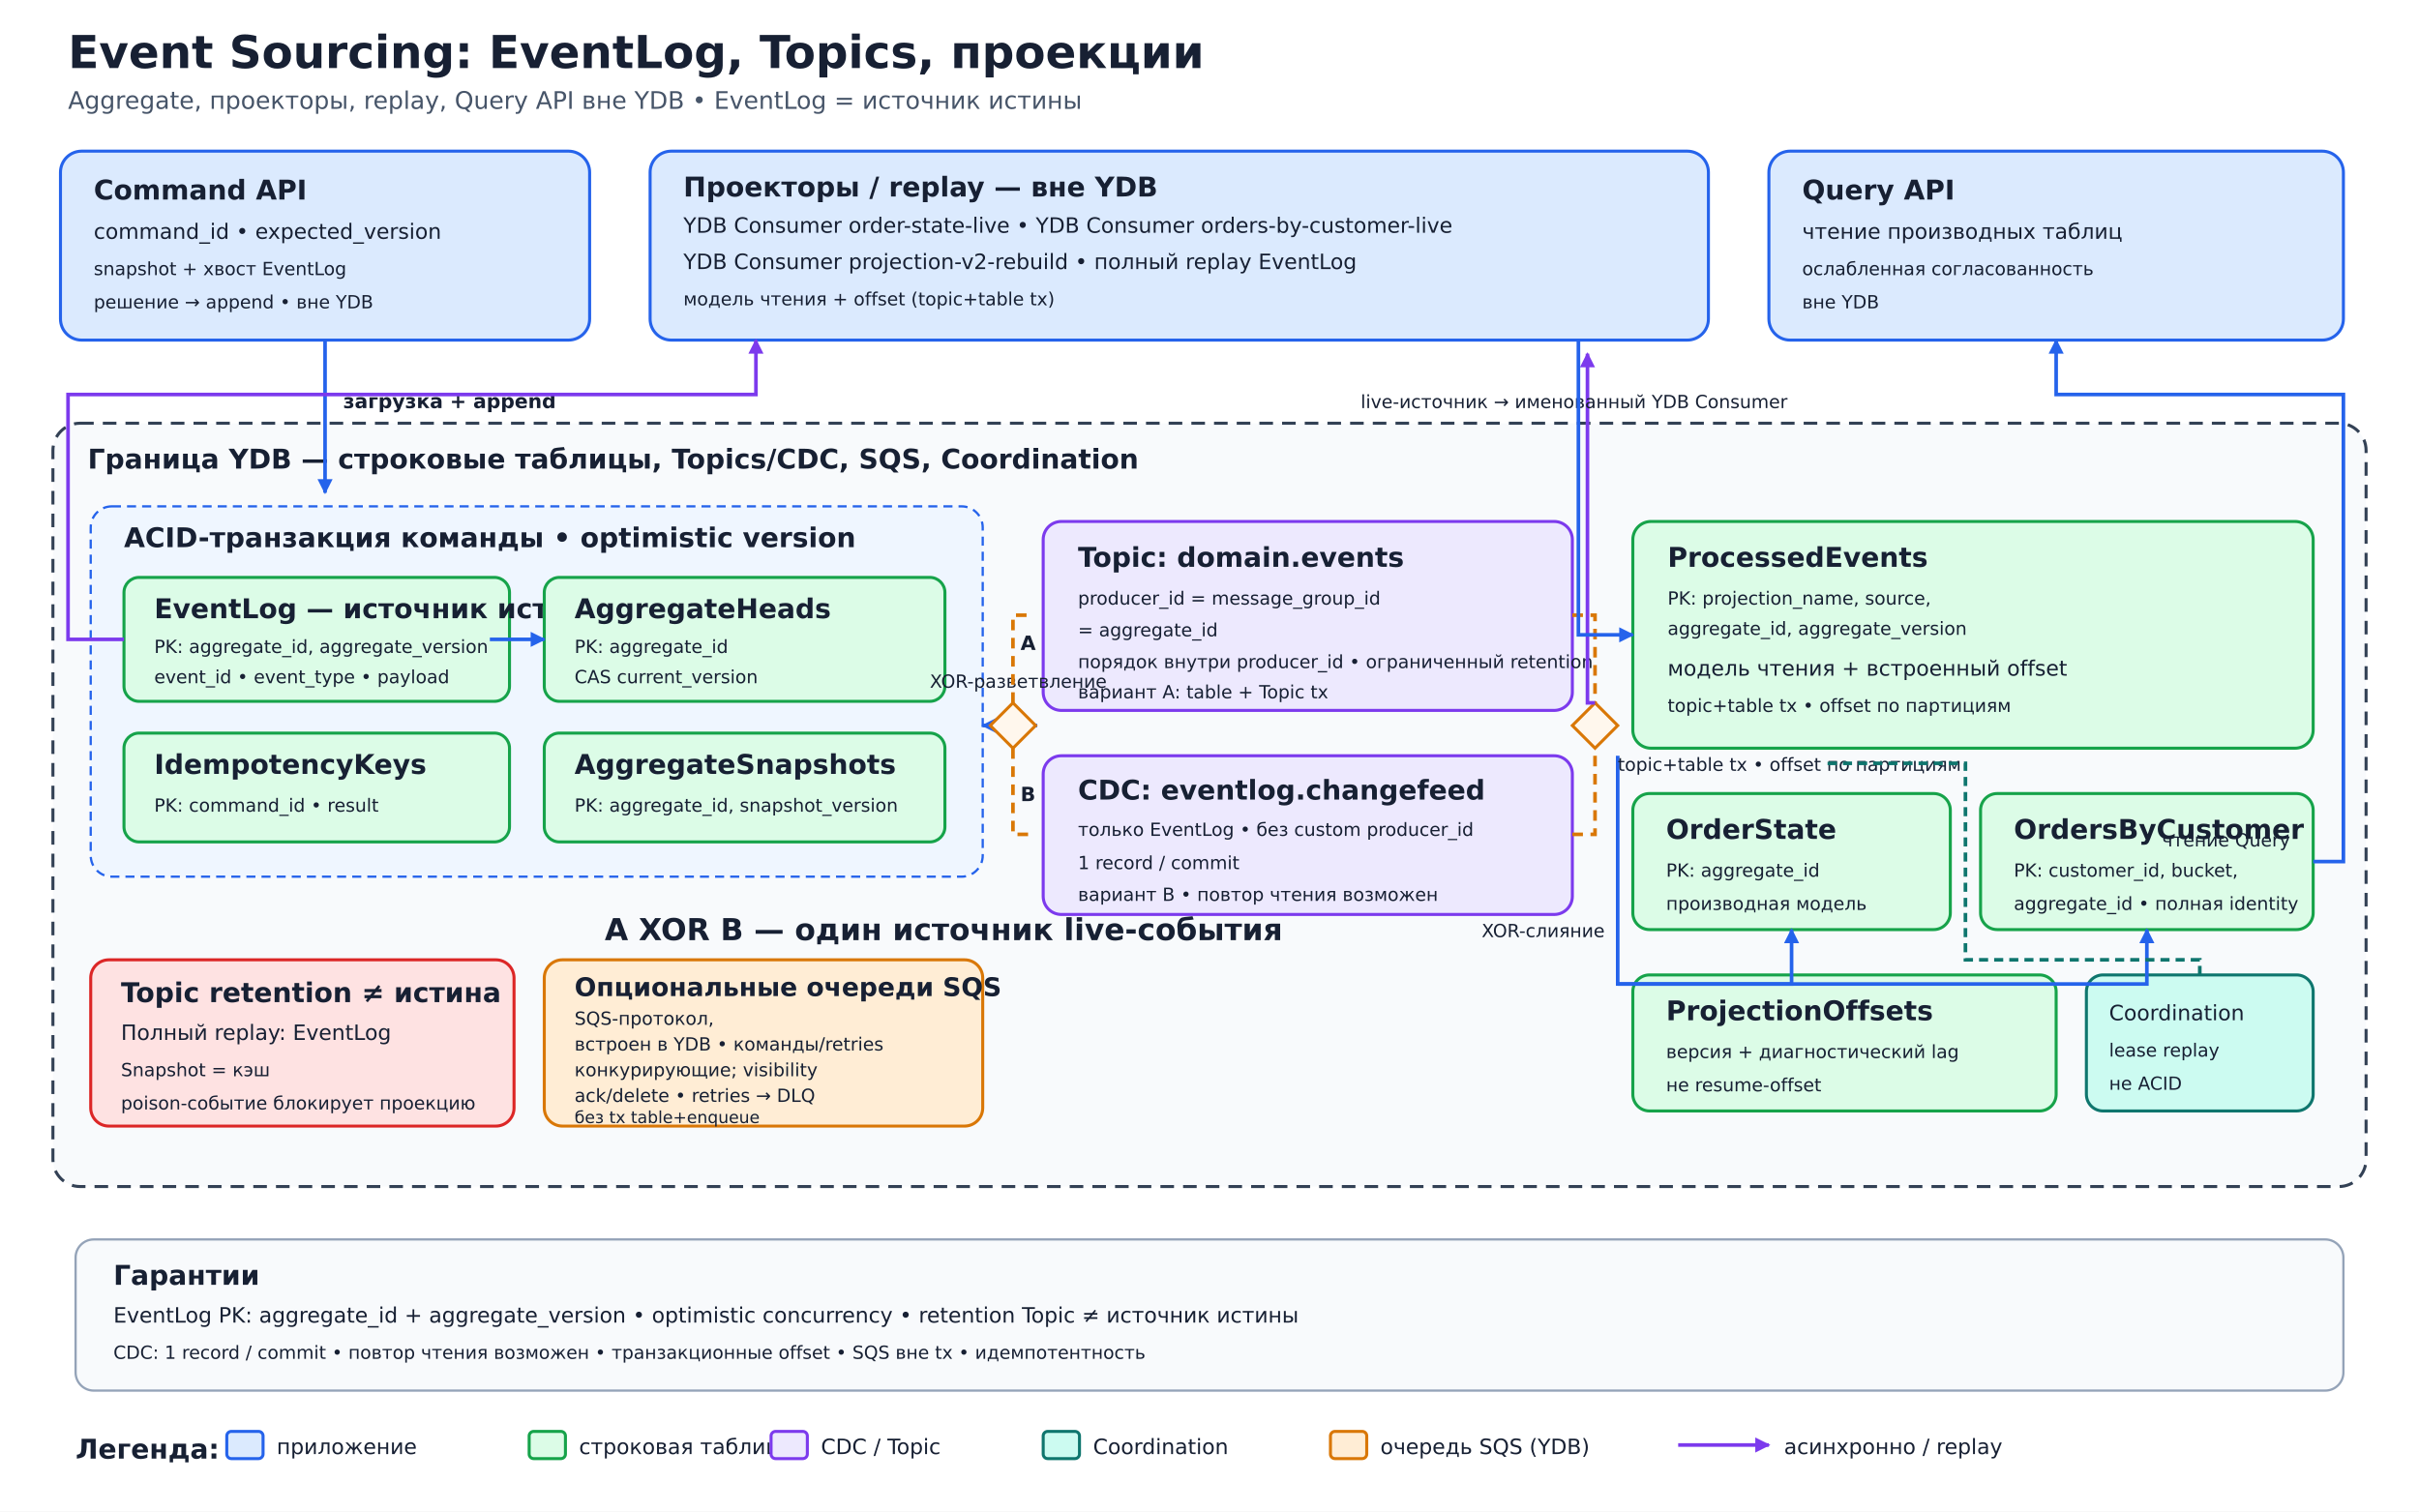
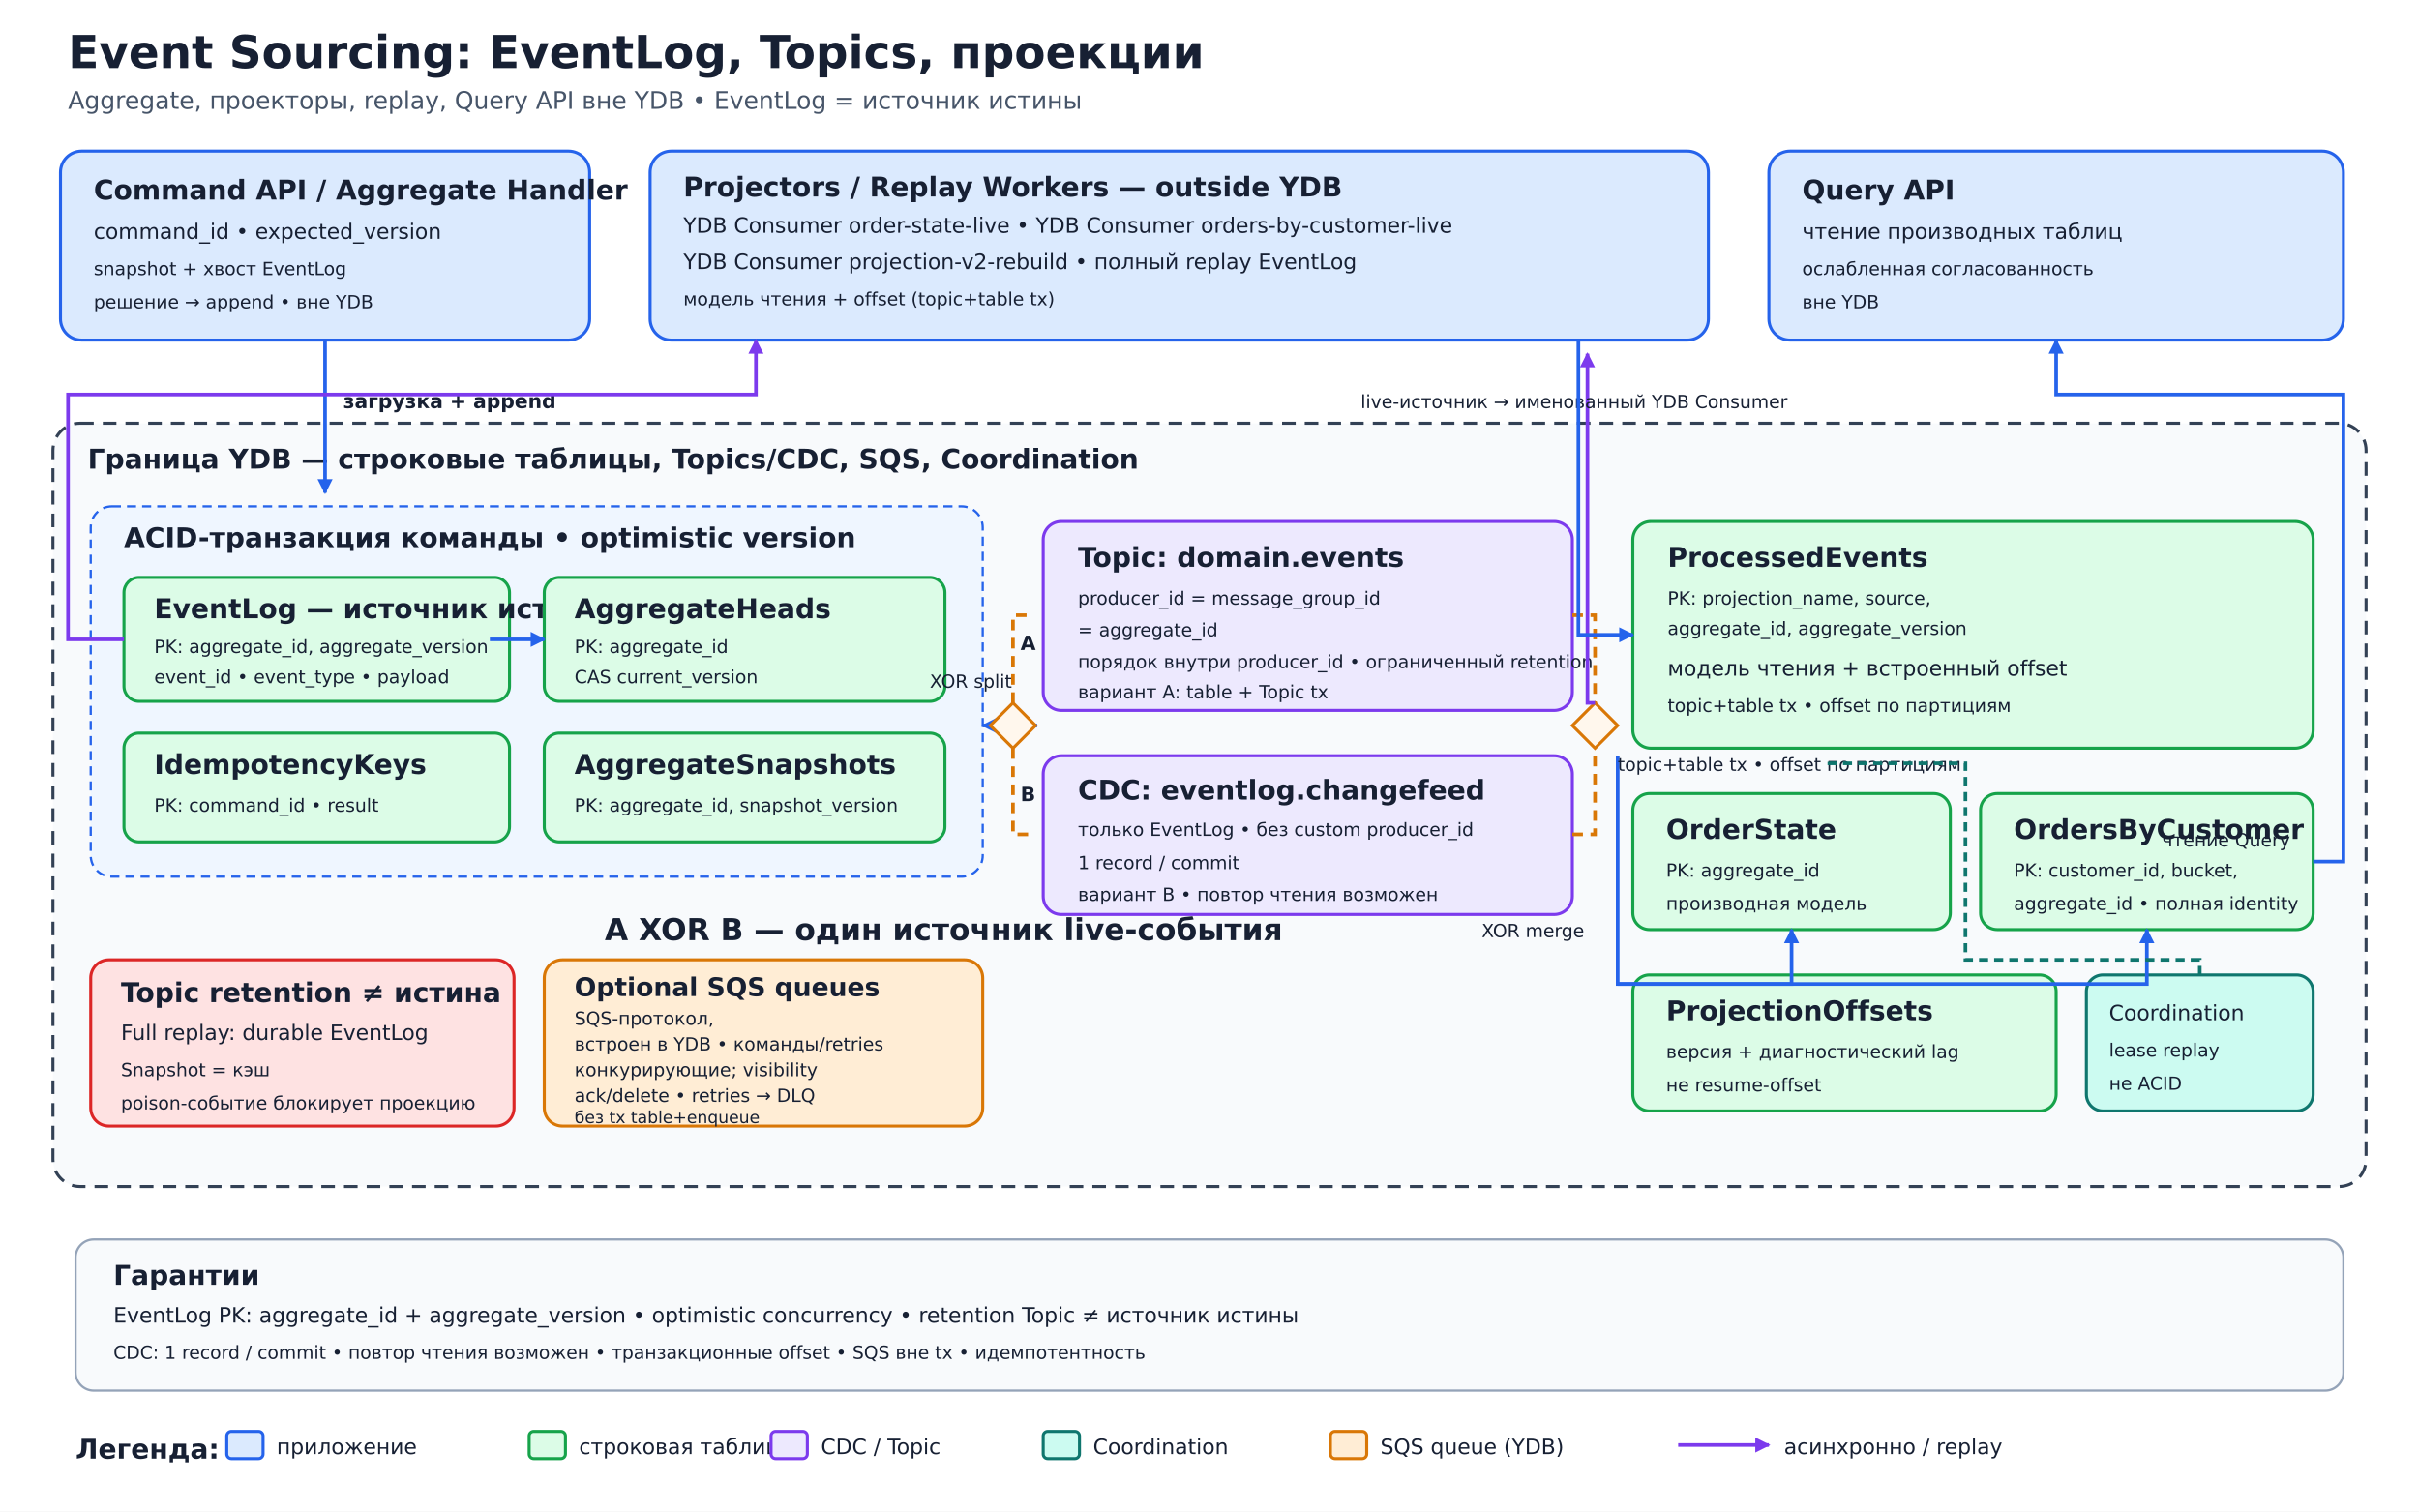
<svg xmlns="http://www.w3.org/2000/svg" version="1.1" viewBox="0 0 1600 1000" role="img" aria-labelledby="title desc">
  <defs>
    <marker id="arrow-blue" viewBox="0 0 10 10" refX="9" refY="5" markerWidth="10" markerHeight="10" orient="auto" markerUnits="userSpaceOnUse">
      <path d="M0 0 L10 5 L0 10 z" fill="#2563eb" />
    </marker>
    <marker id="arrow-purple" viewBox="0 0 10 10" refX="9" refY="5" markerWidth="10" markerHeight="10" orient="auto" markerUnits="userSpaceOnUse">
      <path d="M0 0 L10 5 L0 10 z" fill="#7c3aed" />
    </marker>
    <marker id="arrow-orange" viewBox="0 0 10 10" refX="9" refY="5" markerWidth="10" markerHeight="10" orient="auto" markerUnits="userSpaceOnUse">
      <path d="M0 0 L10 5 L0 10 z" fill="#d97706" />
    </marker>
    <style>
      text, tspan { fill: #172033; }
      .title { font-size: 30px; font-weight: 700; }
      .subtitle { font-size: 16px; fill: #475569; }
      .box-title { font-size: 18px; font-weight: 700; }
      .body { font-size: 14px; }
      .small { font-size: 12px; }
      .flow { font-size: 13px; font-weight: 600; }
      .app { fill: #dbeafe; stroke: #2563eb; stroke-width: 2; }
      .table { fill: #dcfce7; stroke: #16a34a; stroke-width: 2; }
      .topic { fill: #ede9fe; stroke: #7c3aed; stroke-width: 2; }
      .queue { fill: #ffedd5; stroke: #d97706; stroke-width: 2; }
      .coord { fill: #ccfbf1; stroke: #0f766e; stroke-width: 2; }
      .error { fill: #fee2e2; stroke: #dc2626; stroke-width: 2; }
      .boundary { fill: #f8fafc; stroke: #334155; stroke-width: 2; stroke-dasharray: 9 6; }
      .tx { fill: #eff6ff; stroke: #2563eb; stroke-width: 1.5; stroke-dasharray: 6 4; }
      .blue-flow { fill: none; stroke: #2563eb; stroke-width: 2.4; marker-end: url(#arrow-blue); }
      .purple-flow { fill: none; stroke: #7c3aed; stroke-width: 2.4; marker-end: url(#arrow-purple); }
      .orange-flow { fill: none; stroke: #d97706; stroke-width: 2.4; marker-end: url(#arrow-orange); }
    </style>
  </defs>
  <rect x="0" y="0" width="1600" height="1000" fill="#ffffff" />
  <text font-family="DejaVu Sans, Arial, sans-serif" x="45" y="45" class="title">Event Sourcing: EventLog, Topics, проекции</text>
  <text font-family="DejaVu Sans, Arial, sans-serif" x="45" y="72" class="subtitle">Aggregate, проекторы, replay, Query API вне YDB • EventLog = источник истины</text>
  <rect x="40" y="100" width="350" height="125" rx="14" class="app" />
-   <text font-family="DejaVu Sans, Arial, sans-serif" x="62" y="132" class="box-title">Command API</text>
+   <text font-family="DejaVu Sans, Arial, sans-serif" x="62" y="132" class="box-title">Command API / Aggregate Handler</text>
  <text font-family="DejaVu Sans, Arial, sans-serif" x="62" y="158" class="body">command_id • expected_version</text>
  <text font-family="DejaVu Sans, Arial, sans-serif" x="62" y="182" class="small">snapshot + хвост EventLog</text>
  <text font-family="DejaVu Sans, Arial, sans-serif" x="62" y="204" class="small">решение → append • вне YDB</text>
  <rect x="430" y="100" width="700" height="125" rx="14" class="app" />
-   <text font-family="DejaVu Sans, Arial, sans-serif" x="452" y="130" class="box-title">Проекторы / replay — вне YDB</text>
+   <text font-family="DejaVu Sans, Arial, sans-serif" x="452" y="130" class="box-title">Projectors / Replay Workers — outside YDB</text>
  <text font-family="DejaVu Sans, Arial, sans-serif" x="452" y="154" class="body">YDB Consumer order-state-live • YDB Consumer orders-by-customer-live</text>
  <text font-family="DejaVu Sans, Arial, sans-serif" x="452" y="178" class="body">YDB Consumer projection-v2-rebuild • полный replay EventLog</text>
  <text font-family="DejaVu Sans, Arial, sans-serif" x="452" y="202" class="small">модель чтения + offset (topic+table tx)</text>
  <rect x="1170" y="100" width="380" height="125" rx="14" class="app" />
  <text font-family="DejaVu Sans, Arial, sans-serif" x="1192" y="132" class="box-title">Query API</text>
  <text font-family="DejaVu Sans, Arial, sans-serif" x="1192" y="158" class="body">чтение производных таблиц</text>
  <text font-family="DejaVu Sans, Arial, sans-serif" x="1192" y="182" class="small">ослабленная согласованность</text>
  <text font-family="DejaVu Sans, Arial, sans-serif" x="1192" y="204" class="small">вне YDB</text>
  <rect x="35" y="280" width="1530" height="505" rx="18" class="boundary" />
  <text font-family="DejaVu Sans, Arial, sans-serif" x="58" y="310" class="box-title">Граница YDB — строковые таблицы, Topics/CDC, SQS, Coordination</text>
  <rect x="60" y="335" width="590" height="245" rx="14" class="tx" />
  <text font-family="DejaVu Sans, Arial, sans-serif" x="82" y="362" class="box-title">ACID-транзакция команды • optimistic version</text>
  <rect x="82" y="382" width="255" height="82" rx="10" class="table" />
  <text font-family="DejaVu Sans, Arial, sans-serif" x="102" y="409" class="box-title">EventLog — источник истины</text>
  <text font-family="DejaVu Sans, Arial, sans-serif" x="102" y="432" class="small">PK: aggregate_id, aggregate_version</text>
  <text font-family="DejaVu Sans, Arial, sans-serif" x="102" y="452" class="small">event_id • event_type • payload</text>
  <rect x="360" y="382" width="265" height="82" rx="10" class="table" />
  <text font-family="DejaVu Sans, Arial, sans-serif" x="380" y="409" class="box-title">AggregateHeads</text>
  <text font-family="DejaVu Sans, Arial, sans-serif" x="380" y="432" class="small">PK: aggregate_id</text>
  <text font-family="DejaVu Sans, Arial, sans-serif" x="380" y="452" class="small">CAS current_version</text>
  <rect x="82" y="485" width="255" height="72" rx="10" class="table" />
  <text font-family="DejaVu Sans, Arial, sans-serif" x="102" y="512" class="box-title">IdempotencyKeys</text>
  <text font-family="DejaVu Sans, Arial, sans-serif" x="102" y="537" class="small">PK: command_id • result</text>
  <rect x="360" y="485" width="265" height="72" rx="10" class="table" />
  <text font-family="DejaVu Sans, Arial, sans-serif" x="380" y="512" class="box-title">AggregateSnapshots</text>
  <text font-family="DejaVu Sans, Arial, sans-serif" x="380" y="537" class="small">PK: aggregate_id, snapshot_version</text>
  <rect x="690" y="345" width="350" height="125" rx="12" class="topic" />
  <text font-family="DejaVu Sans, Arial, sans-serif" x="713" y="375" class="box-title">Topic: domain.events</text>
  <text font-family="DejaVu Sans, Arial, sans-serif" x="713" y="400" class="small">producer_id = message_group_id</text>
  <text font-family="DejaVu Sans, Arial, sans-serif" x="713" y="421" class="small">= aggregate_id</text>
  <text font-family="DejaVu Sans, Arial, sans-serif" x="713" y="442" class="small">порядок внутри producer_id • ограниченный retention</text>
  <text font-family="DejaVu Sans, Arial, sans-serif" x="713" y="462" class="small">вариант A: table + Topic tx</text>
  <rect x="690" y="500" width="350" height="105" rx="12" class="topic" />
  <text font-family="DejaVu Sans, Arial, sans-serif" x="713" y="529" class="box-title">CDC: eventlog.changefeed</text>
  <text font-family="DejaVu Sans, Arial, sans-serif" x="713" y="553" class="small">только EventLog • без custom producer_id</text>
  <text font-family="DejaVu Sans, Arial, sans-serif" x="713" y="575" class="small">1 record / commit</text>
  <text font-family="DejaVu Sans, Arial, sans-serif" x="713" y="596" class="small">вариант B • повтор чтения возможен</text>
  <rect x="1080" y="345" width="450" height="150" rx="12" class="table" />
  <text font-family="DejaVu Sans, Arial, sans-serif" x="1103" y="375" class="box-title">ProcessedEvents</text>
  <text font-family="DejaVu Sans, Arial, sans-serif" x="1103" y="400" class="small">PK: projection_name, source,</text>
  <text font-family="DejaVu Sans, Arial, sans-serif" x="1103" y="420" class="small">aggregate_id, aggregate_version</text>
  <text font-family="DejaVu Sans, Arial, sans-serif" x="1103" y="447" class="body">модель чтения + встроенный offset</text>
  <text font-family="DejaVu Sans, Arial, sans-serif" x="1103" y="471" class="small">topic+table tx • offset по партициям</text>
  <rect x="1080" y="525" width="210" height="90" rx="11" class="table" />
  <text font-family="DejaVu Sans, Arial, sans-serif" x="1102" y="555" class="box-title">OrderState</text>
  <text font-family="DejaVu Sans, Arial, sans-serif" x="1102" y="580" class="small">PK: aggregate_id</text>
  <text font-family="DejaVu Sans, Arial, sans-serif" x="1102" y="602" class="small">производная модель</text>
  <rect x="1310" y="525" width="220" height="90" rx="11" class="table" />
  <text font-family="DejaVu Sans, Arial, sans-serif" x="1332" y="555" class="box-title">OrdersByCustomer</text>
  <text font-family="DejaVu Sans, Arial, sans-serif" x="1332" y="580" class="small">PK: customer_id, bucket,</text>
  <text font-family="DejaVu Sans, Arial, sans-serif" x="1332" y="602" class="small">aggregate_id • полная identity</text>
  <rect x="1080" y="645" width="280" height="90" rx="11" class="table" />
  <text font-family="DejaVu Sans, Arial, sans-serif" x="1102" y="675" class="box-title">ProjectionOffsets</text>
  <text font-family="DejaVu Sans, Arial, sans-serif" x="1102" y="700" class="small">версия + диагностический lag</text>
  <text font-family="DejaVu Sans, Arial, sans-serif" x="1102" y="722" class="small">не resume-offset</text>
  <rect x="1380" y="645" width="150" height="90" rx="11" class="coord" />
  <text font-family="DejaVu Sans, Arial, sans-serif" x="1395" y="675" class="body">Coordination</text>
  <text font-family="DejaVu Sans, Arial, sans-serif" x="1395" y="699" class="small">lease replay</text>
  <text font-family="DejaVu Sans, Arial, sans-serif" x="1395" y="721" class="small">не ACID</text>
  <text font-family="DejaVu Sans, Arial, sans-serif" x="400" y="622" font-size="20" font-weight="700">A XOR B — один источник live-события</text>
  <rect x="60" y="635" width="280" height="110" rx="12" class="error" />
  <text font-family="DejaVu Sans, Arial, sans-serif" x="80" y="663" class="box-title">Topic retention ≠ истина</text>
-   <text font-family="DejaVu Sans, Arial, sans-serif" x="80" y="688" class="body">Полный replay: EventLog</text>
+   <text font-family="DejaVu Sans, Arial, sans-serif" x="80" y="688" class="body">Full replay: durable EventLog</text>
  <text font-family="DejaVu Sans, Arial, sans-serif" x="80" y="712" class="small">Snapshot = кэш</text>
  <text font-family="DejaVu Sans, Arial, sans-serif" x="80" y="734" class="small">poison-событие блокирует проекцию</text>
  <rect x="360" y="635" width="290" height="110" rx="12" class="queue" />
-   <text font-family="DejaVu Sans, Arial, sans-serif" x="380" y="659" font-size="17" font-weight="700">Опциональные очереди SQS</text>
+   <text font-family="DejaVu Sans, Arial, sans-serif" x="380" y="659" font-size="17" font-weight="700">Optional SQS queues</text>
  <text font-family="DejaVu Sans, Arial, sans-serif" x="380" y="678" class="small">SQS-протокол,</text>
  <text font-family="DejaVu Sans, Arial, sans-serif" x="380" y="695" class="small">встроен в YDB • команды/retries</text>
  <text font-family="DejaVu Sans, Arial, sans-serif" x="380" y="712" class="small">конкурирующие; visibility</text>
  <text font-family="DejaVu Sans, Arial, sans-serif" x="380" y="729" class="small">ack/delete • retries → DLQ</text>
  <text font-family="DejaVu Sans, Arial, sans-serif" x="380" y="743" font-size="11">без tx table+enqueue</text>
  <path d="M215 225 L215 326" class="blue-flow" />
  <text font-family="DejaVu Sans, Arial, sans-serif" x="227" y="270" class="flow">загрузка + append</text>
  <path d="M324 423 L360 423" class="blue-flow" />
  <path d="M686 480 L650 480" class="blue-flow" />
  <polygon points="655,480 670,465 685,480 670,495" fill="#fff7ed" stroke="#d97706" stroke-width="2" />
-   <text font-family="DejaVu Sans, Arial, sans-serif" x="615" y="455" class="small">XOR-разветвление</text>
+   <text font-family="DejaVu Sans, Arial, sans-serif" x="615" y="455" class="small">XOR split</text>
  <path d="M670 465 L670 407 L681 407" fill="none" stroke="#d97706" stroke-width="2.4" stroke-dasharray="7 5" />
  <text font-family="DejaVu Sans, Arial, sans-serif" x="675" y="430" class="flow">A</text>
  <path d="M670 495 L670 552 L681 552" fill="none" stroke="#d97706" stroke-width="2.4" stroke-dasharray="7 5" />
  <text font-family="DejaVu Sans, Arial, sans-serif" x="675" y="530" class="flow">B</text>
  <path d="M1040 407 L1055 407 L1055 465" fill="none" stroke="#d97706" stroke-width="2.4" stroke-dasharray="7 5" />
  <path d="M1040 552 L1055 552 L1055 495" fill="none" stroke="#d97706" stroke-width="2.4" stroke-dasharray="7 5" />
  <polygon points="1040,480 1055,465 1070,480 1055,495" fill="#fff7ed" stroke="#d97706" stroke-width="2" />
-   <text font-family="DejaVu Sans, Arial, sans-serif" x="980" y="620" class="small">XOR-слияние</text>
+   <text font-family="DejaVu Sans, Arial, sans-serif" x="980" y="620" class="small">XOR merge</text>
  <path d="M1055 465 L1050 465 L1050 234" class="purple-flow" />
  <text font-family="DejaVu Sans, Arial, sans-serif" x="900" y="270" class="small">live-источник → именованный YDB Consumer</text>
  <path d="M82 423 L45 423 L45 261 L500 261 L500 225" class="purple-flow" />
  <path d="M1044 225 L1044 420 L1080 420" class="blue-flow" />
  <path d="M1070 500 L1070 651 L1185 651 L1185 615" class="blue-flow" />
  <path d="M1070 651 L1420 651 L1420 615" class="blue-flow" />
  <text font-family="DejaVu Sans, Arial, sans-serif" x="1070" y="510" class="small">topic+table tx • offset по партициям</text>
  <path d="M1530 570 L1550 570 L1550 261 L1360 261 L1360 225" class="blue-flow" />
  <text font-family="DejaVu Sans, Arial, sans-serif" x="1430" y="560" class="small">чтение Query</text>
  <path d="M1455 645 L1455 635 L1300 635 L1300 505 L1210 505 L1210 504" fill="none" stroke="#0f766e" stroke-width="2.4" stroke-dasharray="6 4" />
  <rect x="50" y="820" width="1500" height="100" rx="12" fill="#f8fafc" stroke="#94a3b8" stroke-width="1.5" />
  <text font-family="DejaVu Sans, Arial, sans-serif" x="75" y="850" class="box-title">Гарантии</text>
  <text font-family="DejaVu Sans, Arial, sans-serif" x="75" y="875" class="body">EventLog PK: aggregate_id + aggregate_version • optimistic concurrency • retention Topic ≠ источник истины</text>
  <text font-family="DejaVu Sans, Arial, sans-serif" x="75" y="899" class="small">CDC: 1 record / commit • повтор чтения возможен • транзакционные offset • SQS вне tx • идемпотентность</text>
  <text font-family="DejaVu Sans, Arial, sans-serif" x="50" y="965" class="box-title">Легенда:</text>
  <rect x="150" y="947" width="24" height="18" rx="3" class="app" />
  <text font-family="DejaVu Sans, Arial, sans-serif" x="183" y="962" class="body">приложение</text>
  <rect x="350" y="947" width="24" height="18" rx="3" class="table" />
  <text font-family="DejaVu Sans, Arial, sans-serif" x="383" y="962" class="body">строковая таблица</text>
  <rect x="510" y="947" width="24" height="18" rx="3" class="topic" />
  <text font-family="DejaVu Sans, Arial, sans-serif" x="543" y="962" class="body">CDC / Topic</text>
  <rect x="690" y="947" width="24" height="18" rx="3" class="coord" />
  <text font-family="DejaVu Sans, Arial, sans-serif" x="723" y="962" class="body">Coordination</text>
  <rect x="880" y="947" width="24" height="18" rx="3" class="queue" />
-   <text font-family="DejaVu Sans, Arial, sans-serif" x="913" y="962" class="body">очередь SQS (YDB)</text>
+   <text font-family="DejaVu Sans, Arial, sans-serif" x="913" y="962" class="body">SQS queue (YDB)</text>
  <line x1="1110" y1="956" x2="1170" y2="956" class="purple-flow" />
  <text font-family="DejaVu Sans, Arial, sans-serif" x="1180" y="962" class="body">асинхронно / replay</text>
</svg>
